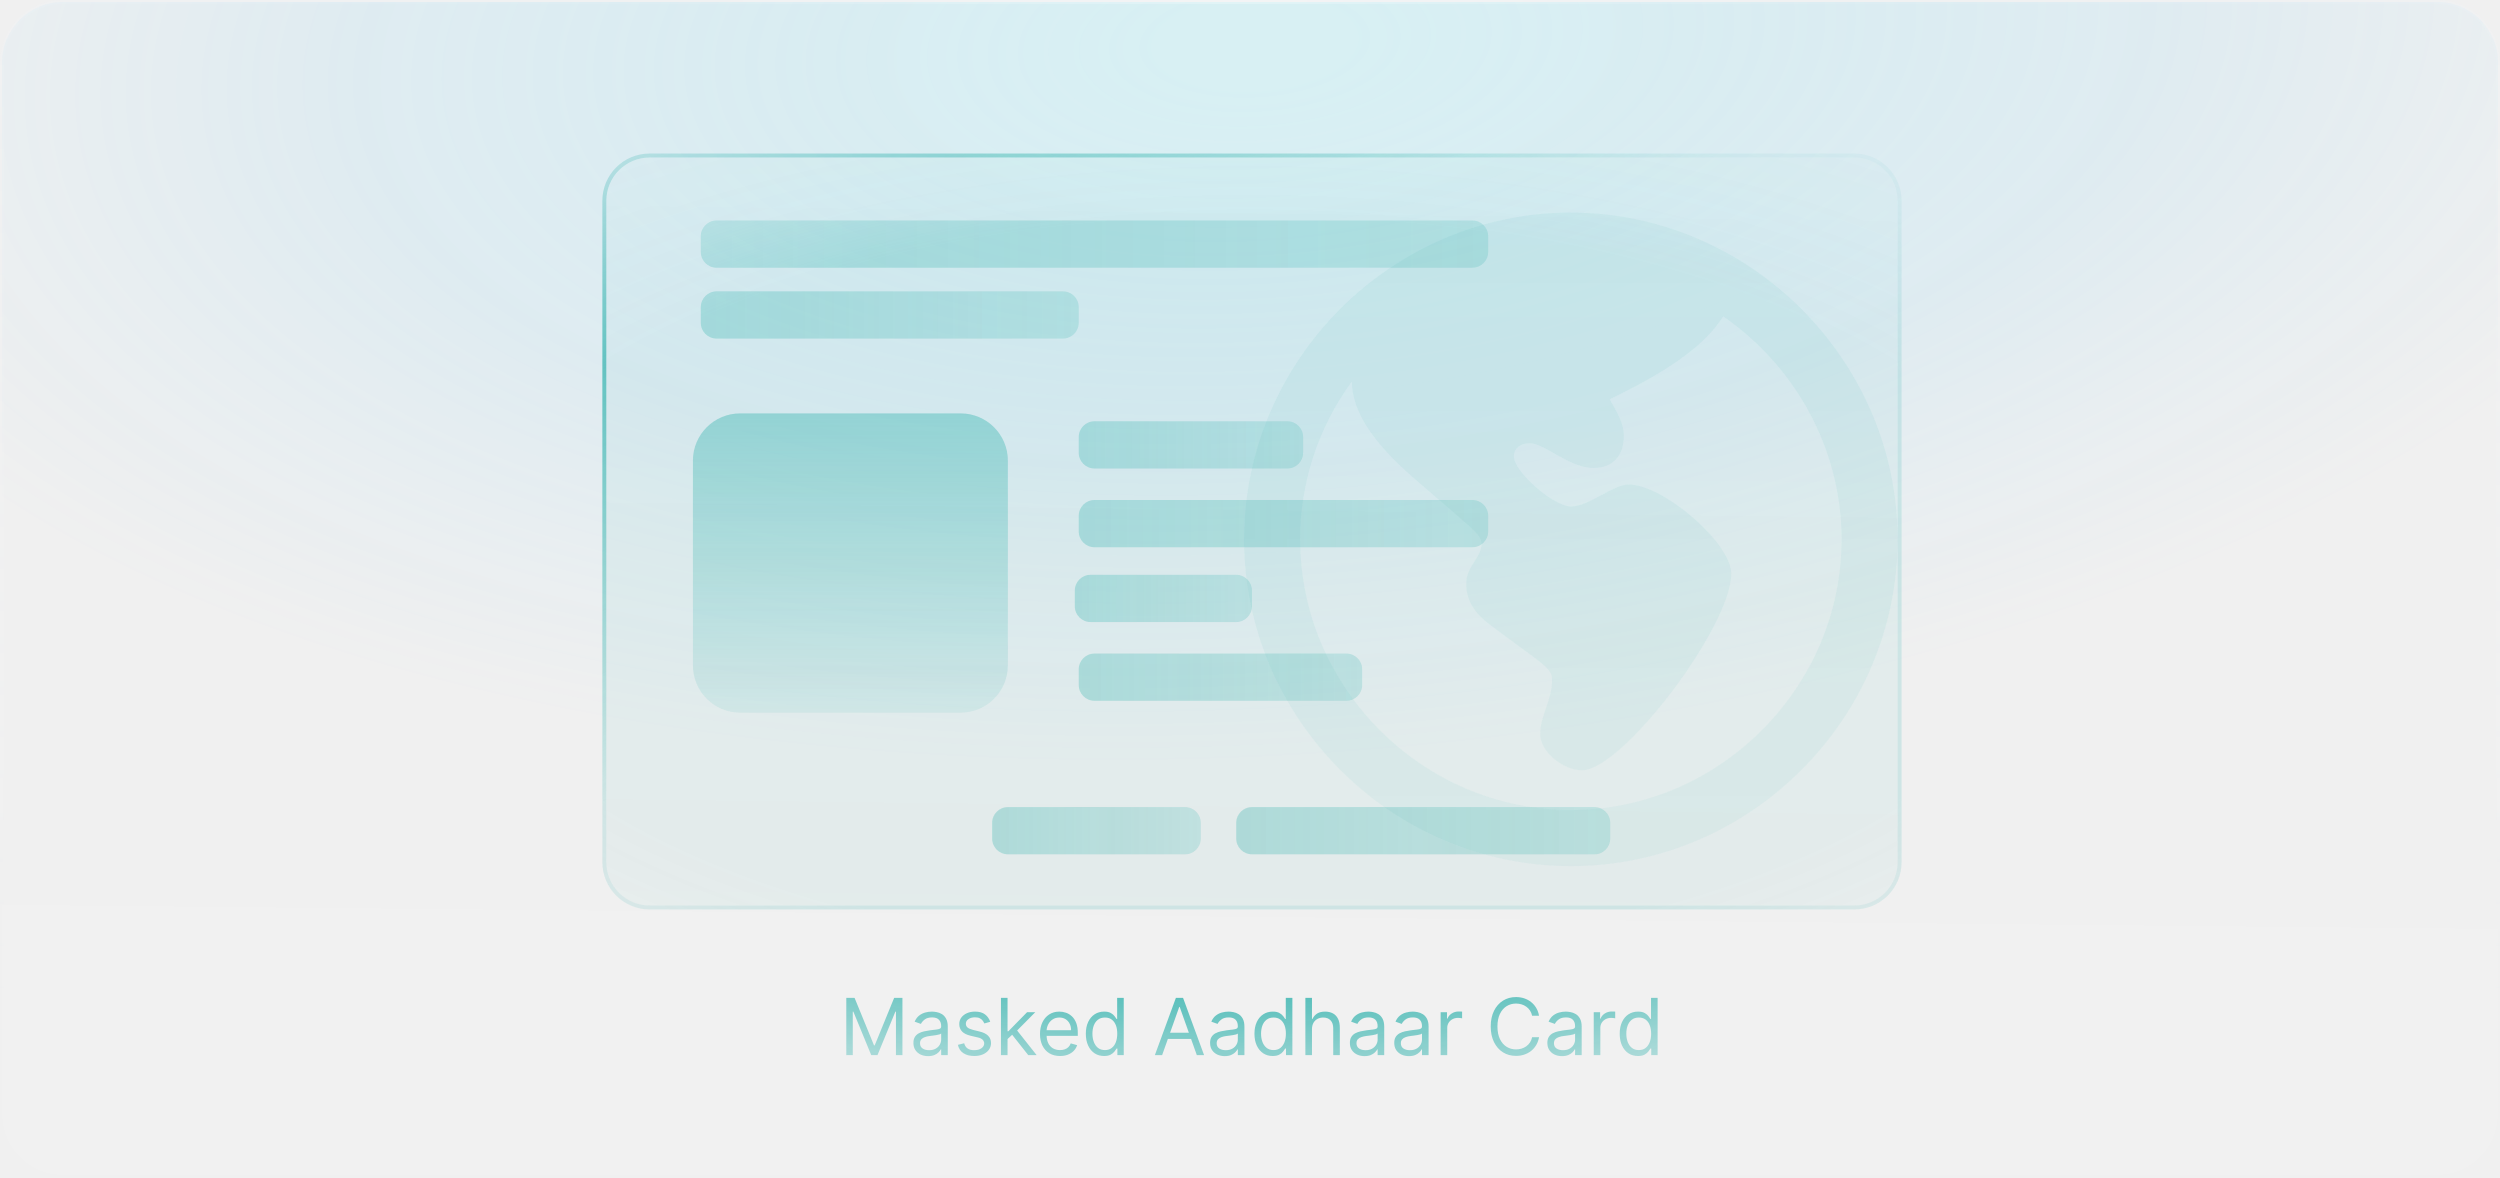
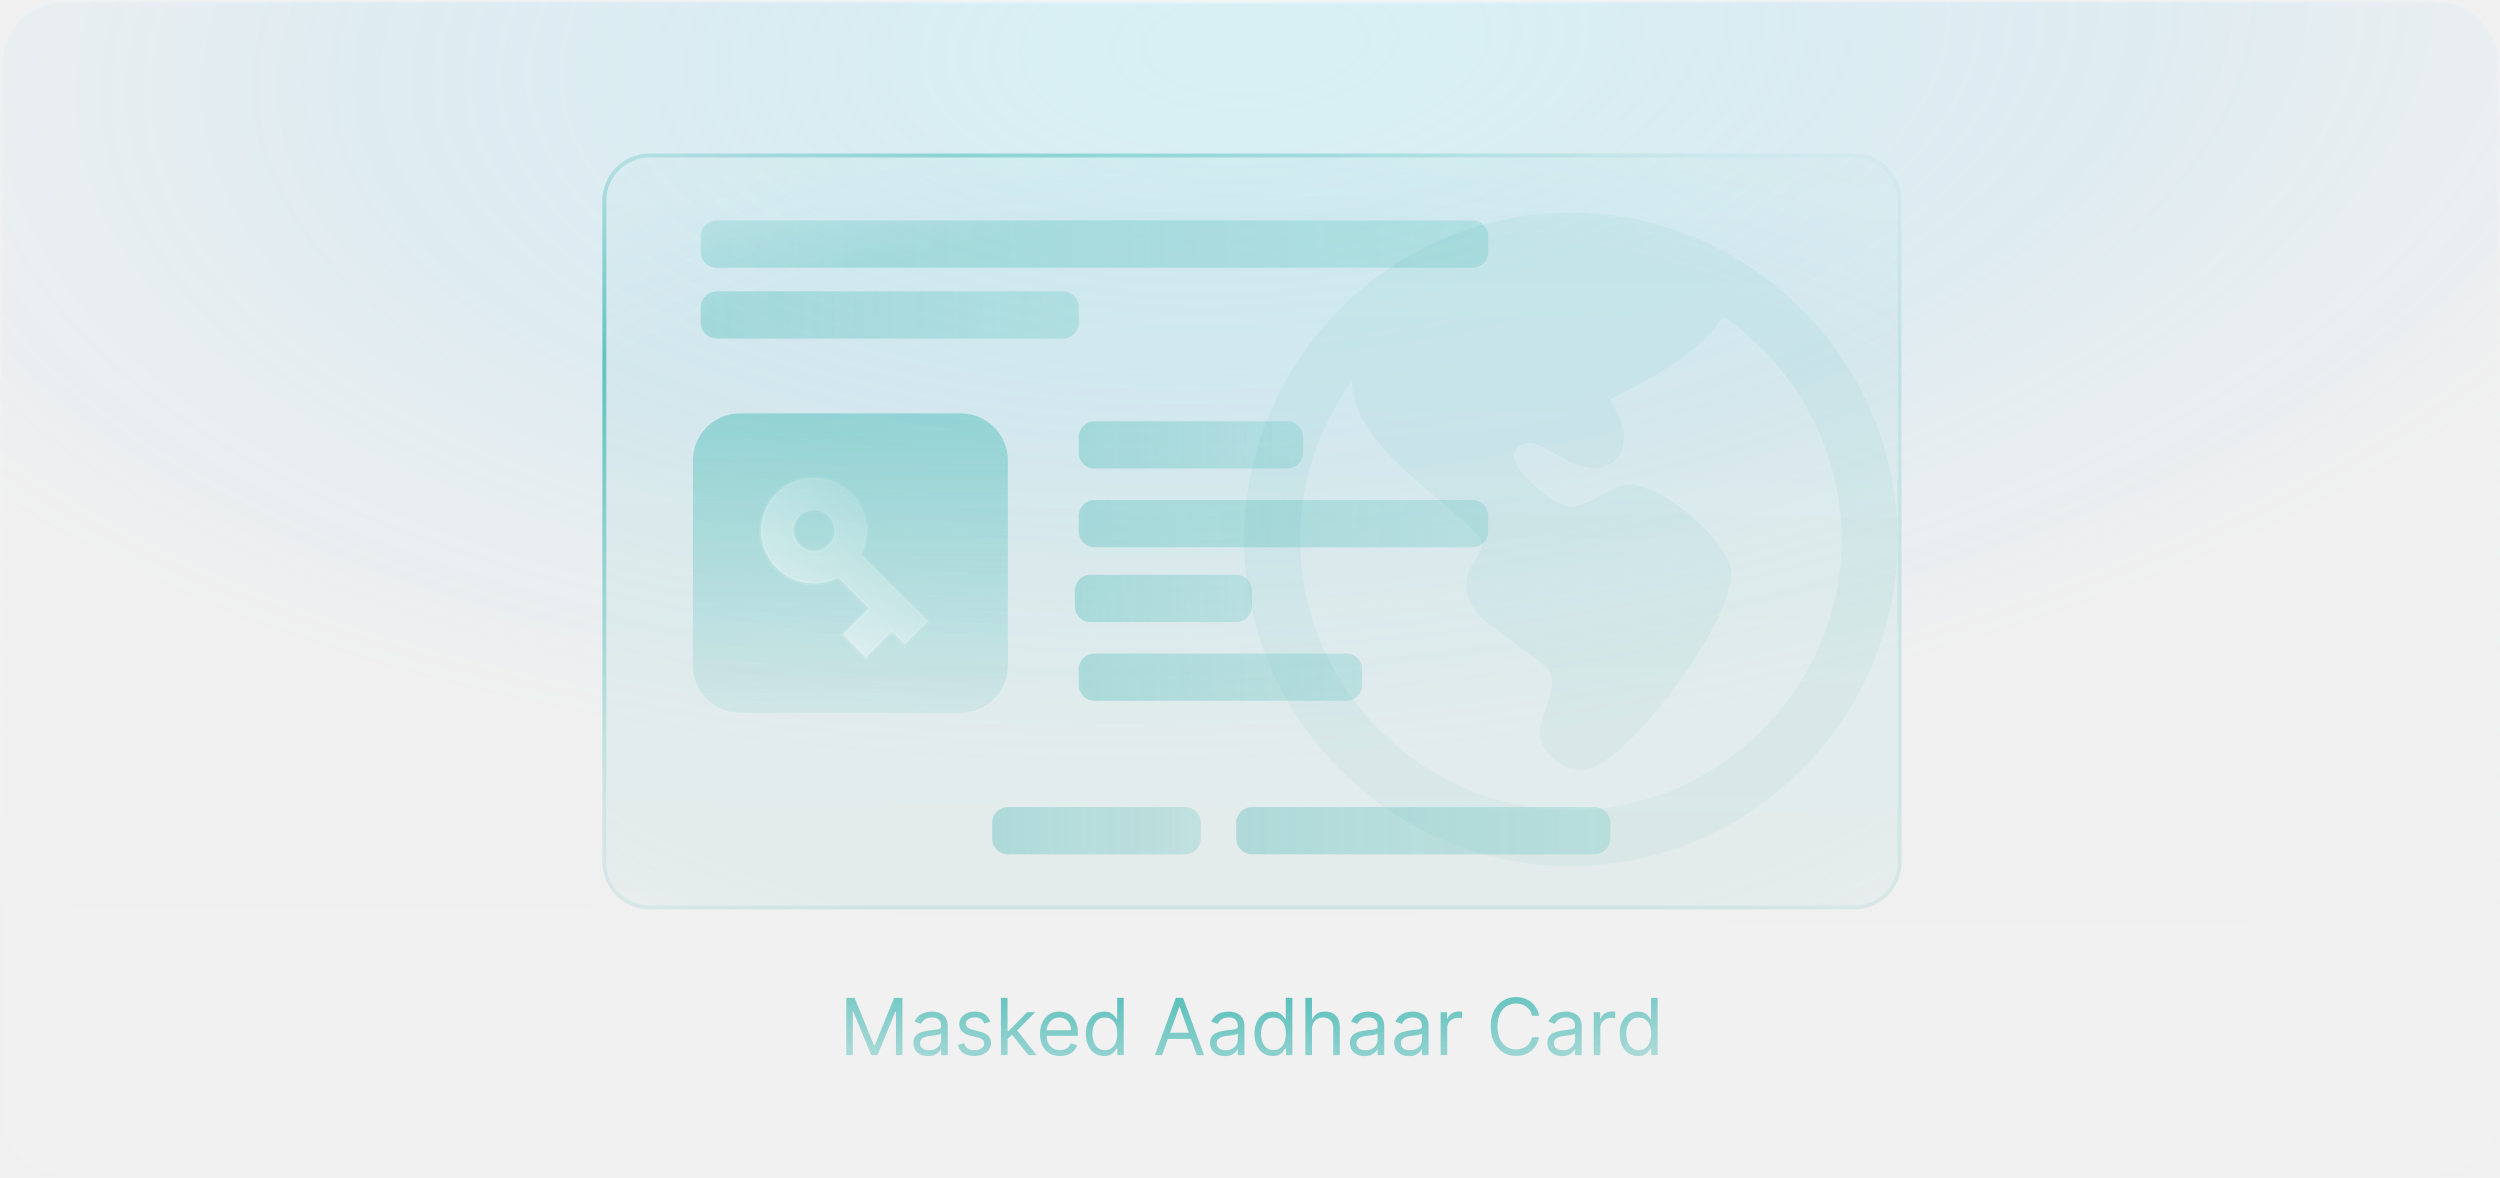
<svg xmlns="http://www.w3.org/2000/svg" width="635" height="299" viewBox="0 0 635 299" fill="none">
-   <path d="M0.5 16C0.5 7.44 7.44 0.5 16 0.5H619C627.56 0.5 634.5 7.44 634.5 16V283C634.5 291.56 627.56 298.5 619 298.5H16C7.44 298.5 0.5 291.56 0.5 283V16Z" fill="url(#paint0_linear_1384_8888)" />
-   <path d="M0.5 16C0.5 7.44 7.44 0.5 16 0.5H619C627.56 0.5 634.5 7.44 634.5 16V283C634.5 291.56 627.56 298.5 619 298.5H16C7.44 298.5 0.5 291.56 0.5 283V16Z" fill="url(#paint1_radial_1384_8888)" fill-opacity="0.2" />
-   <path d="M0.5 16C0.5 7.44 7.44 0.5 16 0.5H619C627.56 0.5 634.5 7.44 634.5 16V283C634.5 291.56 627.56 298.5 619 298.5H16C7.44 298.5 0.5 291.56 0.5 283V16Z" stroke="url(#paint2_linear_1384_8888)" />
-   <path d="M0.5 16C0.5 7.44 7.44 0.5 16 0.5H619C627.56 0.5 634.5 7.44 634.5 16V283C634.5 291.56 627.56 298.5 619 298.5H16C7.44 298.5 0.5 291.56 0.5 283V16Z" stroke="url(#paint3_radial_1384_8888)" stroke-opacity="0.2" />
-   <mask id="mask0_1384_8888" style="mask-type:alpha" maskUnits="userSpaceOnUse" x="0" y="0" width="635" height="297">
-     <path d="M0.5 16C0.5 7.44 7.44 0.5 16 0.5H619C627.56 0.5 634.5 7.44 634.5 16V281C634.5 289.56 627.56 296.5 619 296.5H16C7.44 296.5 0.5 289.56 0.5 281V16Z" fill="url(#paint4_radial_1384_8888)" stroke="url(#paint5_linear_1384_8888)" />
+   <path d="M0.5 16C0.5 7.44 7.44 0.5 16 0.5H619C627.56 0.5 634.5 7.44 634.5 16V283C634.5 291.56 627.56 298.5 619 298.5H16C7.44 298.5 0.5 291.56 0.5 283V16Z" fill="url(#paint0_linear_604_765)" />
+   <path d="M0.5 16C0.5 7.44 7.44 0.5 16 0.5H619C627.56 0.5 634.5 7.44 634.5 16V283C634.5 291.56 627.56 298.5 619 298.5H16C7.44 298.5 0.5 291.56 0.5 283V16Z" fill="url(#paint1_radial_604_765)" fill-opacity="0.2" />
+   <path d="M0.5 16C0.5 7.44 7.44 0.5 16 0.5H619C627.56 0.5 634.5 7.44 634.5 16V283C634.5 291.56 627.56 298.5 619 298.5H16C7.44 298.5 0.5 291.56 0.5 283V16Z" stroke="url(#paint2_linear_604_765)" />
+   <path d="M0.5 16C0.5 7.44 7.44 0.5 16 0.5H619C627.56 0.5 634.5 7.44 634.5 16V283C634.5 291.56 627.56 298.5 619 298.5H16C7.44 298.5 0.5 291.56 0.5 283V16Z" stroke="url(#paint3_radial_604_765)" stroke-opacity="0.2" />
+   <mask id="mask0_604_765" style="mask-type:alpha" maskUnits="userSpaceOnUse" x="0" y="0" width="635" height="297">
+     <path d="M0.5 16C0.5 7.44 7.44 0.5 16 0.5H619C627.56 0.5 634.5 7.44 634.5 16V281C634.5 289.56 627.56 296.5 619 296.5H16C7.44 296.5 0.5 289.56 0.5 281V16Z" fill="url(#paint4_radial_604_765)" stroke="url(#paint5_linear_604_765)" />
  </mask>
-   <g mask="url(#mask0_1384_8888)">
-     <g filter="url(#filter0_b_1384_8888)">
-       <rect x="153" y="39" width="330" height="192" rx="12" fill="url(#paint6_linear_1384_8888)" />
-       <rect x="153.5" y="39.5" width="329" height="191" rx="11.5" stroke="url(#paint7_linear_1384_8888)" />
+   <g mask="url(#mask0_604_765)">
+     <g filter="url(#filter0_b_604_765)">
+       <rect x="153" y="39" width="330" height="192" rx="12" fill="url(#paint6_linear_604_765)" />
+       <rect x="153.5" y="39.5" width="329" height="191" rx="11.5" stroke="url(#paint7_linear_604_765)" />
    </g>
-     <path opacity="0.1" fill-rule="evenodd" clip-rule="evenodd" d="M482 137C482 182.518 444.518 220 399 220C353.48 220 316 182.518 316 137C316 91.561 353.48 54 398.92 54C444.439 54 482 91.561 482 137ZM330.244 137C330.244 174.641 361.359 205.756 399 205.756C436.641 205.756 467.756 174.641 467.756 137C467.756 113.684 455.74 92.834 437.675 80.34C431.726 90.125 417.075 97.369 409.25 101.238C409.121 101.302 408.993 101.365 408.867 101.428C410.857 104.849 412.449 107.714 412.449 110.66C412.449 115.513 409.901 118.856 404.729 118.856C401.267 118.856 397.829 116.9 394.788 115.17C392.379 113.799 390.219 112.569 388.495 112.569C386.346 112.569 384.517 113.762 384.517 115.913C384.517 119.81 394.543 128.643 399.078 128.643C401.382 128.643 404.152 127.156 406.83 125.719C409.334 124.374 411.757 123.073 413.642 123.073C422.635 123.073 439.743 138.034 439.743 145.674C439.743 159.282 411.971 195.65 401.865 195.65C396.852 195.65 391.201 190.795 391.201 186.498C391.201 184.144 391.931 182.015 392.673 179.848C393.462 177.544 394.266 175.198 394.225 172.492C394.225 170.301 392.504 169.041 385.928 164.228C383.905 162.747 381.422 160.93 378.389 158.646C374.25 155.541 372.421 152.278 372.421 148.22C372.421 145.91 373.508 144.198 374.533 142.582C375.451 141.137 376.32 139.768 376.32 138.114C376.32 136.383 374.694 134.953 371.859 132.46C371.436 132.089 370.987 131.693 370.511 131.269L358.972 121.324C348.786 112.409 343.455 104.612 343.374 96.892C334.841 108.523 330.241 122.574 330.244 137Z" fill="url(#paint8_linear_1384_8888)" />
-     <rect x="176" y="105" width="80" height="76.014" rx="12" fill="url(#paint9_linear_1384_8888)" />
-     <g filter="url(#filter1_b_1384_8888)">
-       <rect x="178" y="56" width="200" height="12" rx="4" fill="url(#paint10_linear_1384_8888)" />
+     <path opacity="0.1" fill-rule="evenodd" clip-rule="evenodd" d="M482 137C482 182.518 444.518 220 399 220C353.48 220 316 182.518 316 137C316 91.561 353.48 54 398.92 54C444.439 54 482 91.561 482 137ZM330.244 137C330.244 174.641 361.359 205.756 399 205.756C436.641 205.756 467.756 174.641 467.756 137C467.756 113.684 455.74 92.834 437.675 80.34C431.726 90.125 417.075 97.369 409.25 101.238C409.121 101.302 408.993 101.365 408.867 101.428C410.857 104.849 412.449 107.714 412.449 110.66C412.449 115.513 409.901 118.856 404.729 118.856C401.267 118.856 397.829 116.9 394.788 115.17C392.379 113.799 390.219 112.569 388.495 112.569C386.346 112.569 384.517 113.762 384.517 115.913C384.517 119.81 394.543 128.643 399.078 128.643C401.382 128.643 404.152 127.156 406.83 125.719C409.334 124.374 411.757 123.073 413.642 123.073C422.635 123.073 439.743 138.034 439.743 145.674C439.743 159.282 411.971 195.65 401.865 195.65C396.852 195.65 391.201 190.795 391.201 186.498C391.201 184.144 391.931 182.015 392.673 179.848C393.462 177.544 394.266 175.198 394.225 172.492C394.225 170.301 392.504 169.041 385.928 164.228C383.905 162.747 381.422 160.93 378.389 158.646C374.25 155.541 372.421 152.278 372.421 148.22C372.421 145.91 373.508 144.198 374.533 142.582C375.451 141.137 376.32 139.768 376.32 138.114C376.32 136.383 374.694 134.953 371.859 132.46C371.436 132.089 370.987 131.693 370.511 131.269L358.972 121.324C348.786 112.409 343.455 104.612 343.374 96.892C334.841 108.523 330.241 122.574 330.244 137Z" fill="url(#paint8_linear_604_765)" />
+     <rect x="176" y="105" width="80" height="76.014" rx="12" fill="url(#paint9_linear_604_765)" />
+     <g filter="url(#filter1_b_604_765)">
+       <rect x="178" y="56" width="200" height="12" rx="4" fill="url(#paint10_linear_604_765)" />
    </g>
-     <g filter="url(#filter2_b_1384_8888)">
-       <rect x="252" y="205" width="53" height="12" rx="4" fill="url(#paint11_linear_1384_8888)" />
+     <g filter="url(#filter2_b_604_765)">
+       <rect x="252" y="205" width="53" height="12" rx="4" fill="url(#paint11_linear_604_765)" />
    </g>
-     <g filter="url(#filter3_b_1384_8888)">
-       <rect x="314" y="205" width="95" height="12" rx="4" fill="url(#paint12_linear_1384_8888)" />
+     <g filter="url(#filter3_b_604_765)">
+       <rect x="314" y="205" width="95" height="12" rx="4" fill="url(#paint12_linear_604_765)" />
    </g>
-     <g filter="url(#filter4_b_1384_8888)">
-       <rect x="178" y="74" width="96" height="12" rx="4" fill="url(#paint13_linear_1384_8888)" />
+     <g filter="url(#filter4_b_604_765)">
+       <rect x="178" y="74" width="96" height="12" rx="4" fill="url(#paint13_linear_604_765)" />
    </g>
-     <g filter="url(#filter5_b_1384_8888)">
-       <rect x="274" y="107" width="57" height="12" rx="4" fill="url(#paint14_linear_1384_8888)" />
+     <g filter="url(#filter5_b_604_765)">
+       <rect x="274" y="107" width="57" height="12" rx="4" fill="url(#paint14_linear_604_765)" />
    </g>
-     <g filter="url(#filter6_b_1384_8888)">
-       <rect x="274" y="127" width="104" height="12" rx="4" fill="url(#paint15_linear_1384_8888)" />
+     <g filter="url(#filter6_b_604_765)">
+       <rect x="274" y="127" width="104" height="12" rx="4" fill="url(#paint15_linear_604_765)" />
    </g>
-     <g filter="url(#filter7_b_1384_8888)">
-       <rect x="274" y="166" width="72" height="12" rx="4" fill="url(#paint16_linear_1384_8888)" />
+     <g filter="url(#filter7_b_604_765)">
+       <rect x="274" y="166" width="72" height="12" rx="4" fill="url(#paint16_linear_604_765)" />
    </g>
-     <g filter="url(#filter8_b_1384_8888)">
-       <rect x="273" y="146" width="45" height="12" rx="4" fill="url(#paint17_linear_1384_8888)" />
+     <g filter="url(#filter8_b_604_765)">
+       <rect x="273" y="146" width="45" height="12" rx="4" fill="url(#paint17_linear_604_765)" />
    </g>
    <path d="M214.957 253.455H217.059L222.002 265.528H222.173L227.116 253.455H229.218V268H227.57V256.949H227.428L222.883 268H221.292L216.746 256.949H216.604V268H214.957V253.455ZM235.733 268.256C235.041 268.256 234.414 268.125 233.85 267.865C233.287 267.6 232.84 267.219 232.508 266.722C232.177 266.22 232.011 265.614 232.011 264.903C232.011 264.278 232.134 263.772 232.38 263.384C232.627 262.991 232.956 262.683 233.368 262.46C233.779 262.238 234.234 262.072 234.731 261.963C235.233 261.849 235.737 261.759 236.244 261.693C236.907 261.608 237.444 261.544 237.856 261.501C238.273 261.454 238.576 261.376 238.765 261.267C238.959 261.158 239.056 260.969 239.056 260.699V260.642C239.056 259.941 238.865 259.397 238.481 259.009C238.102 258.62 237.527 258.426 236.755 258.426C235.955 258.426 235.328 258.601 234.873 258.952C234.419 259.302 234.099 259.676 233.914 260.074L232.324 259.506C232.608 258.843 232.986 258.327 233.46 257.957C233.938 257.583 234.459 257.323 235.022 257.176C235.591 257.025 236.149 256.949 236.699 256.949C237.049 256.949 237.451 256.991 237.906 257.077C238.365 257.157 238.808 257.325 239.234 257.581C239.665 257.837 240.022 258.223 240.306 258.739C240.591 259.255 240.733 259.946 240.733 260.812V268H239.056V266.523H238.971C238.858 266.759 238.668 267.013 238.403 267.283C238.138 267.553 237.785 267.782 237.345 267.972C236.904 268.161 236.367 268.256 235.733 268.256ZM235.988 266.75C236.651 266.75 237.21 266.62 237.664 266.359C238.124 266.099 238.469 265.763 238.701 265.351C238.938 264.939 239.056 264.506 239.056 264.051V262.517C238.985 262.602 238.829 262.68 238.588 262.751C238.351 262.818 238.076 262.877 237.764 262.929C237.456 262.976 237.155 263.019 236.862 263.057C236.573 263.09 236.339 263.118 236.159 263.142C235.723 263.199 235.316 263.291 234.937 263.419C234.563 263.542 234.26 263.729 234.028 263.98C233.801 264.226 233.687 264.562 233.687 264.989C233.687 265.571 233.903 266.011 234.333 266.31C234.769 266.603 235.321 266.75 235.988 266.75ZM251.519 259.534L250.013 259.96C249.919 259.709 249.779 259.465 249.594 259.229C249.415 258.987 249.168 258.788 248.856 258.632C248.543 258.476 248.143 258.398 247.656 258.398C246.988 258.398 246.432 258.552 245.987 258.859C245.546 259.162 245.326 259.548 245.326 260.017C245.326 260.434 245.478 260.763 245.781 261.004C246.084 261.246 246.557 261.447 247.201 261.608L248.82 262.006C249.796 262.242 250.522 262.605 251.001 263.092C251.479 263.575 251.718 264.198 251.718 264.96C251.718 265.585 251.538 266.144 251.178 266.636C250.823 267.129 250.326 267.517 249.687 267.801C249.048 268.085 248.304 268.227 247.457 268.227C246.344 268.227 245.423 267.986 244.694 267.503C243.965 267.02 243.503 266.314 243.309 265.386L244.9 264.989C245.051 265.576 245.338 266.016 245.759 266.31C246.185 266.603 246.742 266.75 247.428 266.75C248.21 266.75 248.83 266.584 249.289 266.253C249.753 265.917 249.985 265.514 249.985 265.045C249.985 264.667 249.853 264.349 249.587 264.094C249.322 263.833 248.915 263.639 248.366 263.511L246.548 263.085C245.549 262.848 244.815 262.482 244.346 261.984C243.882 261.482 243.65 260.855 243.65 260.102C243.65 259.487 243.823 258.942 244.168 258.469C244.519 257.995 244.995 257.624 245.596 257.354C246.202 257.084 246.888 256.949 247.656 256.949C248.735 256.949 249.583 257.186 250.198 257.659C250.818 258.133 251.259 258.758 251.519 259.534ZM255.804 264.023L255.775 261.949H256.116L260.889 257.091H262.963L257.877 262.233H257.735L255.804 264.023ZM254.241 268V253.455H255.917V268H254.241ZM261.173 268L256.912 262.602L258.105 261.438L263.304 268H261.173ZM269.245 268.227C268.194 268.227 267.287 267.995 266.525 267.531C265.767 267.062 265.182 266.409 264.77 265.571C264.363 264.728 264.159 263.748 264.159 262.631C264.159 261.513 264.363 260.528 264.77 259.676C265.182 258.819 265.755 258.152 266.489 257.673C267.228 257.19 268.089 256.949 269.074 256.949C269.642 256.949 270.203 257.044 270.757 257.233C271.311 257.422 271.816 257.73 272.27 258.156C272.725 258.578 273.087 259.136 273.357 259.832C273.627 260.528 273.762 261.385 273.762 262.403V263.114H265.353V261.665H272.057C272.057 261.049 271.934 260.5 271.688 260.017C271.446 259.534 271.101 259.153 270.651 258.874C270.206 258.594 269.68 258.455 269.074 258.455C268.407 258.455 267.829 258.62 267.341 258.952C266.858 259.278 266.487 259.705 266.226 260.23C265.966 260.756 265.836 261.319 265.836 261.92V262.886C265.836 263.71 265.978 264.409 266.262 264.982C266.551 265.55 266.951 265.983 267.462 266.281C267.973 266.575 268.568 266.722 269.245 266.722C269.685 266.722 270.083 266.66 270.438 266.537C270.798 266.409 271.108 266.22 271.368 265.969C271.629 265.713 271.83 265.396 271.972 265.017L273.591 265.472C273.421 266.021 273.134 266.504 272.732 266.92C272.329 267.332 271.832 267.654 271.24 267.886C270.649 268.114 269.983 268.227 269.245 268.227ZM280.431 268.227C279.522 268.227 278.719 267.998 278.023 267.538C277.327 267.074 276.783 266.421 276.39 265.578C275.997 264.731 275.8 263.729 275.8 262.574C275.8 261.428 275.997 260.434 276.39 259.591C276.783 258.748 277.329 258.097 278.03 257.638C278.731 257.179 279.541 256.949 280.459 256.949C281.169 256.949 281.73 257.067 282.142 257.304C282.559 257.536 282.876 257.801 283.094 258.099C283.317 258.393 283.489 258.634 283.613 258.824H283.755V253.455H285.431V268H283.811V266.324H283.613C283.489 266.523 283.314 266.774 283.087 267.077C282.86 267.375 282.535 267.643 282.114 267.879C281.693 268.111 281.132 268.227 280.431 268.227ZM280.658 266.722C281.33 266.722 281.899 266.546 282.363 266.196C282.827 265.841 283.179 265.351 283.421 264.726C283.662 264.096 283.783 263.369 283.783 262.545C283.783 261.731 283.665 261.018 283.428 260.408C283.191 259.792 282.841 259.314 282.377 258.973C281.913 258.627 281.34 258.455 280.658 258.455C279.948 258.455 279.356 258.637 278.882 259.001C278.414 259.361 278.061 259.851 277.824 260.472C277.592 261.087 277.476 261.778 277.476 262.545C277.476 263.322 277.595 264.027 277.831 264.662C278.073 265.292 278.428 265.794 278.897 266.168C279.37 266.537 279.957 266.722 280.658 266.722ZM295.182 268H293.336L298.676 253.455H300.495L305.836 268H303.989L299.642 255.756H299.529L295.182 268ZM295.864 262.318H303.307V263.881H295.864V262.318ZM311.084 268.256C310.393 268.256 309.766 268.125 309.202 267.865C308.639 267.6 308.191 267.219 307.86 266.722C307.528 266.22 307.363 265.614 307.363 264.903C307.363 264.278 307.486 263.772 307.732 263.384C307.978 262.991 308.307 262.683 308.719 262.46C309.131 262.238 309.586 262.072 310.083 261.963C310.585 261.849 311.089 261.759 311.596 261.693C312.258 261.608 312.796 261.544 313.208 261.501C313.624 261.454 313.927 261.376 314.117 261.267C314.311 261.158 314.408 260.969 314.408 260.699V260.642C314.408 259.941 314.216 259.397 313.833 259.009C313.454 258.62 312.879 258.426 312.107 258.426C311.307 258.426 310.679 258.601 310.225 258.952C309.77 259.302 309.451 259.676 309.266 260.074L307.675 259.506C307.959 258.843 308.338 258.327 308.811 257.957C309.29 257.583 309.81 257.323 310.374 257.176C310.942 257.025 311.501 256.949 312.05 256.949C312.4 256.949 312.803 256.991 313.257 257.077C313.717 257.157 314.159 257.325 314.586 257.581C315.016 257.837 315.374 258.223 315.658 258.739C315.942 259.255 316.084 259.946 316.084 260.812V268H314.408V266.523H314.323C314.209 266.759 314.02 267.013 313.755 267.283C313.489 267.553 313.137 267.782 312.696 267.972C312.256 268.161 311.719 268.256 311.084 268.256ZM311.34 266.75C312.003 266.75 312.561 266.62 313.016 266.359C313.475 266.099 313.821 265.763 314.053 265.351C314.29 264.939 314.408 264.506 314.408 264.051V262.517C314.337 262.602 314.181 262.68 313.939 262.751C313.703 262.818 313.428 262.877 313.115 262.929C312.808 262.976 312.507 263.019 312.213 263.057C311.925 263.09 311.69 263.118 311.51 263.142C311.075 263.199 310.667 263.291 310.289 263.419C309.915 263.542 309.612 263.729 309.38 263.98C309.152 264.226 309.039 264.562 309.039 264.989C309.039 265.571 309.254 266.011 309.685 266.31C310.121 266.603 310.672 266.75 311.34 266.75ZM323.263 268.227C322.354 268.227 321.551 267.998 320.855 267.538C320.159 267.074 319.615 266.421 319.222 265.578C318.829 264.731 318.632 263.729 318.632 262.574C318.632 261.428 318.829 260.434 319.222 259.591C319.615 258.748 320.161 258.097 320.862 257.638C321.563 257.179 322.373 256.949 323.291 256.949C324.001 256.949 324.563 257.067 324.974 257.304C325.391 257.536 325.708 257.801 325.926 258.099C326.149 258.393 326.321 258.634 326.445 258.824H326.587V253.455H328.263V268H326.643V266.324H326.445C326.321 266.523 326.146 266.774 325.919 267.077C325.692 267.375 325.367 267.643 324.946 267.879C324.525 268.111 323.964 268.227 323.263 268.227ZM323.49 266.722C324.162 266.722 324.731 266.546 325.195 266.196C325.659 265.841 326.011 265.351 326.253 264.726C326.494 264.096 326.615 263.369 326.615 262.545C326.615 261.731 326.497 261.018 326.26 260.408C326.023 259.792 325.673 259.314 325.209 258.973C324.745 258.627 324.172 258.455 323.49 258.455C322.78 258.455 322.188 258.637 321.714 259.001C321.246 259.361 320.893 259.851 320.656 260.472C320.424 261.087 320.308 261.778 320.308 262.545C320.308 263.322 320.427 264.027 320.663 264.662C320.905 265.292 321.26 265.794 321.729 266.168C322.202 266.537 322.789 266.722 323.49 266.722ZM333.241 261.438V268H331.565V253.455H333.241V258.795H333.384C333.639 258.232 334.023 257.785 334.534 257.453C335.05 257.117 335.737 256.949 336.594 256.949C337.337 256.949 337.988 257.098 338.547 257.396C339.106 257.69 339.539 258.142 339.847 258.753C340.159 259.359 340.315 260.131 340.315 261.068V268H338.639V261.182C338.639 260.315 338.414 259.645 337.964 259.172C337.519 258.694 336.902 258.455 336.111 258.455C335.562 258.455 335.069 258.571 334.634 258.803C334.203 259.035 333.862 259.373 333.611 259.818C333.365 260.263 333.241 260.803 333.241 261.438ZM346.592 268.256C345.901 268.256 345.273 268.125 344.71 267.865C344.146 267.6 343.699 267.219 343.368 266.722C343.036 266.22 342.87 265.614 342.87 264.903C342.87 264.278 342.993 263.772 343.24 263.384C343.486 262.991 343.815 262.683 344.227 262.46C344.639 262.238 345.093 262.072 345.591 261.963C346.092 261.849 346.597 261.759 347.103 261.693C347.766 261.608 348.304 261.544 348.716 261.501C349.132 261.454 349.435 261.376 349.625 261.267C349.819 261.158 349.916 260.969 349.916 260.699V260.642C349.916 259.941 349.724 259.397 349.341 259.009C348.962 258.62 348.386 258.426 347.615 258.426C346.815 258.426 346.187 258.601 345.733 258.952C345.278 259.302 344.958 259.676 344.774 260.074L343.183 259.506C343.467 258.843 343.846 258.327 344.319 257.957C344.797 257.583 345.318 257.323 345.882 257.176C346.45 257.025 347.009 256.949 347.558 256.949C347.908 256.949 348.311 256.991 348.765 257.077C349.225 257.157 349.667 257.325 350.093 257.581C350.524 257.837 350.882 258.223 351.166 258.739C351.45 259.255 351.592 259.946 351.592 260.812V268H349.916V266.523H349.831C349.717 266.759 349.528 267.013 349.262 267.283C348.997 267.553 348.645 267.782 348.204 267.972C347.764 268.161 347.226 268.256 346.592 268.256ZM346.848 266.75C347.511 266.75 348.069 266.62 348.524 266.359C348.983 266.099 349.329 265.763 349.561 265.351C349.797 264.939 349.916 264.506 349.916 264.051V262.517C349.845 262.602 349.689 262.68 349.447 262.751C349.21 262.818 348.936 262.877 348.623 262.929C348.315 262.976 348.015 263.019 347.721 263.057C347.432 263.09 347.198 263.118 347.018 263.142C346.583 263.199 346.175 263.291 345.797 263.419C345.422 263.542 345.119 263.729 344.887 263.98C344.66 264.226 344.547 264.562 344.547 264.989C344.547 265.571 344.762 266.011 345.193 266.31C345.628 266.603 346.18 266.75 346.848 266.75ZM357.862 268.256C357.17 268.256 356.543 268.125 355.979 267.865C355.416 267.6 354.969 267.219 354.637 266.722C354.306 266.22 354.14 265.614 354.14 264.903C354.14 264.278 354.263 263.772 354.509 263.384C354.755 262.991 355.085 262.683 355.496 262.46C355.908 262.238 356.363 262.072 356.86 261.963C357.362 261.849 357.866 261.759 358.373 261.693C359.036 261.608 359.573 261.544 359.985 261.501C360.402 261.454 360.705 261.376 360.894 261.267C361.088 261.158 361.185 260.969 361.185 260.699V260.642C361.185 259.941 360.994 259.397 360.61 259.009C360.231 258.62 359.656 258.426 358.884 258.426C358.084 258.426 357.457 258.601 357.002 258.952C356.548 259.302 356.228 259.676 356.043 260.074L354.452 259.506C354.737 258.843 355.115 258.327 355.589 257.957C356.067 257.583 356.588 257.323 357.151 257.176C357.719 257.025 358.278 256.949 358.827 256.949C359.178 256.949 359.58 256.991 360.035 257.077C360.494 257.157 360.937 257.325 361.363 257.581C361.794 257.837 362.151 258.223 362.435 258.739C362.719 259.255 362.862 259.946 362.862 260.812V268H361.185V266.523H361.1C360.987 266.759 360.797 267.013 360.532 267.283C360.267 267.553 359.914 267.782 359.474 267.972C359.033 268.161 358.496 268.256 357.862 268.256ZM358.117 266.75C358.78 266.75 359.339 266.62 359.793 266.359C360.253 266.099 360.598 265.763 360.83 265.351C361.067 264.939 361.185 264.506 361.185 264.051V262.517C361.114 262.602 360.958 262.68 360.717 262.751C360.48 262.818 360.205 262.877 359.893 262.929C359.585 262.976 359.284 263.019 358.991 263.057C358.702 263.09 358.468 263.118 358.288 263.142C357.852 263.199 357.445 263.291 357.066 263.419C356.692 263.542 356.389 263.729 356.157 263.98C355.93 264.226 355.816 264.562 355.816 264.989C355.816 265.571 356.031 266.011 356.462 266.31C356.898 266.603 357.45 266.75 358.117 266.75ZM365.921 268V257.091H367.54V258.739H367.654C367.853 258.199 368.212 257.761 368.733 257.425C369.254 257.089 369.841 256.92 370.495 256.92C370.618 256.92 370.772 256.923 370.956 256.928C371.141 256.932 371.281 256.939 371.375 256.949V258.653C371.319 258.639 371.188 258.618 370.985 258.589C370.786 258.556 370.575 258.54 370.353 258.54C369.822 258.54 369.349 258.651 368.932 258.874C368.52 259.091 368.194 259.394 367.952 259.783C367.715 260.166 367.597 260.604 367.597 261.097V268H365.921ZM390.919 258H389.158C389.054 257.493 388.871 257.048 388.611 256.665C388.355 256.281 388.043 255.959 387.673 255.699C387.309 255.434 386.904 255.235 386.459 255.102C386.014 254.97 385.55 254.903 385.067 254.903C384.186 254.903 383.388 255.126 382.673 255.571C381.963 256.016 381.397 256.672 380.976 257.538C380.559 258.405 380.351 259.468 380.351 260.727C380.351 261.987 380.559 263.05 380.976 263.916C381.397 264.783 381.963 265.438 382.673 265.884C383.388 266.329 384.186 266.551 385.067 266.551C385.55 266.551 386.014 266.485 386.459 266.352C386.904 266.22 387.309 266.023 387.673 265.763C388.043 265.498 388.355 265.173 388.611 264.79C388.871 264.402 389.054 263.956 389.158 263.455H390.919C390.786 264.198 390.545 264.863 390.195 265.45C389.844 266.037 389.409 266.537 388.888 266.949C388.367 267.356 387.782 267.666 387.134 267.879C386.49 268.092 385.801 268.199 385.067 268.199C383.826 268.199 382.723 267.896 381.757 267.29C380.791 266.684 380.031 265.822 379.477 264.705C378.923 263.587 378.646 262.261 378.646 260.727C378.646 259.193 378.923 257.867 379.477 256.75C380.031 255.633 380.791 254.771 381.757 254.165C382.723 253.559 383.826 253.256 385.067 253.256C385.801 253.256 386.49 253.362 387.134 253.575C387.782 253.788 388.367 254.101 388.888 254.513C389.409 254.92 389.844 255.417 390.195 256.004C390.545 256.587 390.786 257.252 390.919 258ZM396.748 268.256C396.057 268.256 395.43 268.125 394.866 267.865C394.303 267.6 393.855 267.219 393.524 266.722C393.192 266.22 393.027 265.614 393.027 264.903C393.027 264.278 393.15 263.772 393.396 263.384C393.642 262.991 393.971 262.683 394.383 262.46C394.795 262.238 395.25 262.072 395.747 261.963C396.249 261.849 396.753 261.759 397.26 261.693C397.922 261.608 398.46 261.544 398.872 261.501C399.288 261.454 399.592 261.376 399.781 261.267C399.975 261.158 400.072 260.969 400.072 260.699V260.642C400.072 259.941 399.88 259.397 399.497 259.009C399.118 258.62 398.543 258.426 397.771 258.426C396.971 258.426 396.343 258.601 395.889 258.952C395.434 259.302 395.115 259.676 394.93 260.074L393.339 259.506C393.623 258.843 394.002 258.327 394.475 257.957C394.954 257.583 395.475 257.323 396.038 257.176C396.606 257.025 397.165 256.949 397.714 256.949C398.065 256.949 398.467 256.991 398.922 257.077C399.381 257.157 399.824 257.325 400.25 257.581C400.681 257.837 401.038 258.223 401.322 258.739C401.606 259.255 401.748 259.946 401.748 260.812V268H400.072V266.523H399.987C399.873 266.759 399.684 267.013 399.419 267.283C399.154 267.553 398.801 267.782 398.36 267.972C397.92 268.161 397.383 268.256 396.748 268.256ZM397.004 266.75C397.667 266.75 398.225 266.62 398.68 266.359C399.139 266.099 399.485 265.763 399.717 265.351C399.954 264.939 400.072 264.506 400.072 264.051V262.517C400.001 262.602 399.845 262.68 399.603 262.751C399.367 262.818 399.092 262.877 398.779 262.929C398.472 262.976 398.171 263.019 397.877 263.057C397.589 263.09 397.354 263.118 397.174 263.142C396.739 263.199 396.332 263.291 395.953 263.419C395.579 263.542 395.276 263.729 395.044 263.98C394.816 264.226 394.703 264.562 394.703 264.989C394.703 265.571 394.918 266.011 395.349 266.31C395.785 266.603 396.336 266.75 397.004 266.75ZM404.808 268V257.091H406.427V258.739H406.54C406.739 258.199 407.099 257.761 407.62 257.425C408.141 257.089 408.728 256.92 409.381 256.92C409.504 256.92 409.658 256.923 409.843 256.928C410.028 256.932 410.167 256.939 410.262 256.949V258.653C410.205 258.639 410.075 258.618 409.871 258.589C409.673 258.556 409.462 258.54 409.239 258.54C408.709 258.54 408.236 258.651 407.819 258.874C407.407 259.091 407.08 259.394 406.839 259.783C406.602 260.166 406.484 260.604 406.484 261.097V268H404.808ZM416.036 268.227C415.127 268.227 414.325 267.998 413.629 267.538C412.933 267.074 412.388 266.421 411.995 265.578C411.602 264.731 411.406 263.729 411.406 262.574C411.406 261.428 411.602 260.434 411.995 259.591C412.388 258.748 412.935 258.097 413.636 257.638C414.336 257.179 415.146 256.949 416.065 256.949C416.775 256.949 417.336 257.067 417.748 257.304C418.165 257.536 418.482 257.801 418.7 258.099C418.922 258.393 419.095 258.634 419.218 258.824H419.36V253.455H421.036V268H419.417V266.324H419.218C419.095 266.523 418.92 266.774 418.692 267.077C418.465 267.375 418.141 267.643 417.719 267.879C417.298 268.111 416.737 268.227 416.036 268.227ZM416.263 266.722C416.936 266.722 417.504 266.546 417.968 266.196C418.432 265.841 418.785 265.351 419.026 264.726C419.268 264.096 419.388 263.369 419.388 262.545C419.388 261.731 419.27 261.018 419.033 260.408C418.797 259.792 418.446 259.314 417.982 258.973C417.518 258.627 416.945 258.455 416.263 258.455C415.553 258.455 414.961 258.637 414.488 259.001C414.019 259.361 413.666 259.851 413.43 260.472C413.198 261.087 413.082 261.778 413.082 262.545C413.082 263.322 413.2 264.027 413.437 264.662C413.678 265.292 414.033 265.794 414.502 266.168C414.976 266.537 415.563 266.722 416.263 266.722Z" fill="#33B3AE" />
  </g>
+   <g clip-path="url(#clip0_604_765)">
+     <path d="M218.909 140.555L218.756 140.874L219.006 141.125L235.701 157.819L229.819 163.701L226.878 160.76L226.525 160.406L226.171 160.76L219.936 166.995L214.055 161.114L220.29 154.878L220.643 154.525L220.29 154.171L213.125 147.006L212.874 146.756L212.555 146.909C207.552 149.307 201.374 148.433 197.229 144.288C191.973 139.032 191.973 130.486 197.229 125.23C202.486 119.973 211.031 119.973 216.288 125.23C220.433 129.374 221.307 135.552 218.909 140.555ZM203.111 131.111C201.104 133.118 201.104 136.4 203.111 138.407C205.118 140.414 208.4 140.414 210.407 138.407C212.414 136.4 212.414 133.118 210.407 131.111C208.4 129.104 205.118 129.104 203.111 131.111Z" fill="url(#paint18_linear_604_765)" fill-opacity="0.4" stroke="url(#paint19_linear_604_765)" />
+   </g>
  <defs>
-     <filter id="filter0_b_1384_8888" x="125" y="11" width="386" height="248" filterUnits="userSpaceOnUse" color-interpolation-filters="sRGB">
+     <filter id="filter0_b_604_765" x="125" y="11" width="386" height="248" filterUnits="userSpaceOnUse" color-interpolation-filters="sRGB">
      <feFlood flood-opacity="0" result="BackgroundImageFix" />
      <feGaussianBlur in="BackgroundImageFix" stdDeviation="14" />
-       <feComposite in2="SourceAlpha" operator="in" result="effect1_backgroundBlur_1384_8888" />
-       <feBlend mode="normal" in="SourceGraphic" in2="effect1_backgroundBlur_1384_8888" result="shape" />
+       <feComposite in2="SourceAlpha" operator="in" result="effect1_backgroundBlur_604_765" />
+       <feBlend mode="normal" in="SourceGraphic" in2="effect1_backgroundBlur_604_765" result="shape" />
    </filter>
-     <filter id="filter1_b_1384_8888" x="166" y="44" width="224" height="36" filterUnits="userSpaceOnUse" color-interpolation-filters="sRGB">
+     <filter id="filter1_b_604_765" x="166" y="44" width="224" height="36" filterUnits="userSpaceOnUse" color-interpolation-filters="sRGB">
      <feFlood flood-opacity="0" result="BackgroundImageFix" />
      <feGaussianBlur in="BackgroundImageFix" stdDeviation="6" />
-       <feComposite in2="SourceAlpha" operator="in" result="effect1_backgroundBlur_1384_8888" />
-       <feBlend mode="normal" in="SourceGraphic" in2="effect1_backgroundBlur_1384_8888" result="shape" />
+       <feComposite in2="SourceAlpha" operator="in" result="effect1_backgroundBlur_604_765" />
+       <feBlend mode="normal" in="SourceGraphic" in2="effect1_backgroundBlur_604_765" result="shape" />
    </filter>
-     <filter id="filter2_b_1384_8888" x="240" y="193" width="77" height="36" filterUnits="userSpaceOnUse" color-interpolation-filters="sRGB">
+     <filter id="filter2_b_604_765" x="240" y="193" width="77" height="36" filterUnits="userSpaceOnUse" color-interpolation-filters="sRGB">
      <feFlood flood-opacity="0" result="BackgroundImageFix" />
      <feGaussianBlur in="BackgroundImageFix" stdDeviation="6" />
-       <feComposite in2="SourceAlpha" operator="in" result="effect1_backgroundBlur_1384_8888" />
-       <feBlend mode="normal" in="SourceGraphic" in2="effect1_backgroundBlur_1384_8888" result="shape" />
+       <feComposite in2="SourceAlpha" operator="in" result="effect1_backgroundBlur_604_765" />
+       <feBlend mode="normal" in="SourceGraphic" in2="effect1_backgroundBlur_604_765" result="shape" />
    </filter>
-     <filter id="filter3_b_1384_8888" x="302" y="193" width="119" height="36" filterUnits="userSpaceOnUse" color-interpolation-filters="sRGB">
+     <filter id="filter3_b_604_765" x="302" y="193" width="119" height="36" filterUnits="userSpaceOnUse" color-interpolation-filters="sRGB">
      <feFlood flood-opacity="0" result="BackgroundImageFix" />
      <feGaussianBlur in="BackgroundImageFix" stdDeviation="6" />
-       <feComposite in2="SourceAlpha" operator="in" result="effect1_backgroundBlur_1384_8888" />
-       <feBlend mode="normal" in="SourceGraphic" in2="effect1_backgroundBlur_1384_8888" result="shape" />
+       <feComposite in2="SourceAlpha" operator="in" result="effect1_backgroundBlur_604_765" />
+       <feBlend mode="normal" in="SourceGraphic" in2="effect1_backgroundBlur_604_765" result="shape" />
    </filter>
-     <filter id="filter4_b_1384_8888" x="166" y="62" width="120" height="36" filterUnits="userSpaceOnUse" color-interpolation-filters="sRGB">
+     <filter id="filter4_b_604_765" x="166" y="62" width="120" height="36" filterUnits="userSpaceOnUse" color-interpolation-filters="sRGB">
      <feFlood flood-opacity="0" result="BackgroundImageFix" />
      <feGaussianBlur in="BackgroundImageFix" stdDeviation="6" />
-       <feComposite in2="SourceAlpha" operator="in" result="effect1_backgroundBlur_1384_8888" />
-       <feBlend mode="normal" in="SourceGraphic" in2="effect1_backgroundBlur_1384_8888" result="shape" />
+       <feComposite in2="SourceAlpha" operator="in" result="effect1_backgroundBlur_604_765" />
+       <feBlend mode="normal" in="SourceGraphic" in2="effect1_backgroundBlur_604_765" result="shape" />
    </filter>
-     <filter id="filter5_b_1384_8888" x="262" y="95" width="81" height="36" filterUnits="userSpaceOnUse" color-interpolation-filters="sRGB">
+     <filter id="filter5_b_604_765" x="262" y="95" width="81" height="36" filterUnits="userSpaceOnUse" color-interpolation-filters="sRGB">
      <feFlood flood-opacity="0" result="BackgroundImageFix" />
      <feGaussianBlur in="BackgroundImageFix" stdDeviation="6" />
-       <feComposite in2="SourceAlpha" operator="in" result="effect1_backgroundBlur_1384_8888" />
-       <feBlend mode="normal" in="SourceGraphic" in2="effect1_backgroundBlur_1384_8888" result="shape" />
+       <feComposite in2="SourceAlpha" operator="in" result="effect1_backgroundBlur_604_765" />
+       <feBlend mode="normal" in="SourceGraphic" in2="effect1_backgroundBlur_604_765" result="shape" />
    </filter>
-     <filter id="filter6_b_1384_8888" x="262" y="115" width="128" height="36" filterUnits="userSpaceOnUse" color-interpolation-filters="sRGB">
+     <filter id="filter6_b_604_765" x="262" y="115" width="128" height="36" filterUnits="userSpaceOnUse" color-interpolation-filters="sRGB">
      <feFlood flood-opacity="0" result="BackgroundImageFix" />
      <feGaussianBlur in="BackgroundImageFix" stdDeviation="6" />
-       <feComposite in2="SourceAlpha" operator="in" result="effect1_backgroundBlur_1384_8888" />
-       <feBlend mode="normal" in="SourceGraphic" in2="effect1_backgroundBlur_1384_8888" result="shape" />
+       <feComposite in2="SourceAlpha" operator="in" result="effect1_backgroundBlur_604_765" />
+       <feBlend mode="normal" in="SourceGraphic" in2="effect1_backgroundBlur_604_765" result="shape" />
    </filter>
-     <filter id="filter7_b_1384_8888" x="262" y="154" width="96" height="36" filterUnits="userSpaceOnUse" color-interpolation-filters="sRGB">
+     <filter id="filter7_b_604_765" x="262" y="154" width="96" height="36" filterUnits="userSpaceOnUse" color-interpolation-filters="sRGB">
      <feFlood flood-opacity="0" result="BackgroundImageFix" />
      <feGaussianBlur in="BackgroundImageFix" stdDeviation="6" />
-       <feComposite in2="SourceAlpha" operator="in" result="effect1_backgroundBlur_1384_8888" />
-       <feBlend mode="normal" in="SourceGraphic" in2="effect1_backgroundBlur_1384_8888" result="shape" />
+       <feComposite in2="SourceAlpha" operator="in" result="effect1_backgroundBlur_604_765" />
+       <feBlend mode="normal" in="SourceGraphic" in2="effect1_backgroundBlur_604_765" result="shape" />
    </filter>
-     <filter id="filter8_b_1384_8888" x="261" y="134" width="69" height="36" filterUnits="userSpaceOnUse" color-interpolation-filters="sRGB">
+     <filter id="filter8_b_604_765" x="261" y="134" width="69" height="36" filterUnits="userSpaceOnUse" color-interpolation-filters="sRGB">
      <feFlood flood-opacity="0" result="BackgroundImageFix" />
      <feGaussianBlur in="BackgroundImageFix" stdDeviation="6" />
-       <feComposite in2="SourceAlpha" operator="in" result="effect1_backgroundBlur_1384_8888" />
-       <feBlend mode="normal" in="SourceGraphic" in2="effect1_backgroundBlur_1384_8888" result="shape" />
+       <feComposite in2="SourceAlpha" operator="in" result="effect1_backgroundBlur_604_765" />
+       <feBlend mode="normal" in="SourceGraphic" in2="effect1_backgroundBlur_604_765" result="shape" />
    </filter>
-     <linearGradient id="paint0_linear_1384_8888" x1="299.358" y1="-5.55982e-05" x2="296.474" y2="299.098" gradientUnits="userSpaceOnUse">
+     <linearGradient id="paint0_linear_604_765" x1="299.358" y1="-5.55982e-05" x2="296.474" y2="299.098" gradientUnits="userSpaceOnUse">
      <stop stop-color="white" stop-opacity="0.01" />
      <stop offset="1" stop-color="white" stop-opacity="0.04" />
    </linearGradient>
-     <radialGradient id="paint1_radial_1384_8888" cx="0" cy="0" r="1" gradientUnits="userSpaceOnUse" gradientTransform="translate(317.5 10.9696) rotate(86.817) scale(182.601 387.798)">
+     <radialGradient id="paint1_radial_604_765" cx="0" cy="0" r="1" gradientUnits="userSpaceOnUse" gradientTransform="translate(317.5 10.9696) rotate(86.817) scale(182.601 387.798)">
      <stop offset="0.066" stop-color="#76EFFF" />
      <stop offset="0.585" stop-color="#40C6FF" stop-opacity="0.49" />
      <stop offset="1" stop-color="#55C2FF" stop-opacity="0" />
    </radialGradient>
-     <linearGradient id="paint2_linear_1384_8888" x1="317.5" y1="0" x2="317.5" y2="299" gradientUnits="userSpaceOnUse">
+     <linearGradient id="paint2_linear_604_765" x1="317.5" y1="0" x2="317.5" y2="299" gradientUnits="userSpaceOnUse">
      <stop stop-color="#EFF6FF" stop-opacity="0.11" />
      <stop offset="1" stop-color="white" stop-opacity="0" />
    </linearGradient>
-     <radialGradient id="paint3_radial_1384_8888" cx="0" cy="0" r="1" gradientUnits="userSpaceOnUse" gradientTransform="translate(315.67) rotate(88.5669) scale(73.1867 155.43)">
+     <radialGradient id="paint3_radial_604_765" cx="0" cy="0" r="1" gradientUnits="userSpaceOnUse" gradientTransform="translate(315.67) rotate(88.5669) scale(73.1867 155.43)">
      <stop stop-color="white" />
      <stop offset="1" stop-color="white" stop-opacity="0" />
    </radialGradient>
-     <radialGradient id="paint4_radial_1384_8888" cx="0" cy="0" r="1" gradientUnits="userSpaceOnUse" gradientTransform="translate(317.5 148.5) rotate(90) scale(148.5 317.5)">
+     <radialGradient id="paint4_radial_604_765" cx="0" cy="0" r="1" gradientUnits="userSpaceOnUse" gradientTransform="translate(317.5 148.5) rotate(90) scale(148.5 317.5)">
      <stop stop-color="white" />
      <stop offset="0.629" stop-color="white" />
      <stop offset="1" stop-color="white" stop-opacity="0" />
    </radialGradient>
-     <linearGradient id="paint5_linear_1384_8888" x1="317.5" y1="0" x2="317.5" y2="297" gradientUnits="userSpaceOnUse">
+     <linearGradient id="paint5_linear_604_765" x1="317.5" y1="0" x2="317.5" y2="297" gradientUnits="userSpaceOnUse">
      <stop stop-color="#EFF6FF" stop-opacity="0.11" />
      <stop offset="1" stop-color="white" stop-opacity="0" />
    </linearGradient>
-     <linearGradient id="paint6_linear_1384_8888" x1="308.572" y1="39" x2="306.284" y2="231.053" gradientUnits="userSpaceOnUse">
+     <linearGradient id="paint6_linear_604_765" x1="308.572" y1="39" x2="306.284" y2="231.053" gradientUnits="userSpaceOnUse">
      <stop stop-color="#33B3AE" stop-opacity="0.06" />
      <stop offset="1" stop-color="#33B3AE" stop-opacity="0.07" />
    </linearGradient>
-     <linearGradient id="paint7_linear_1384_8888" x1="241.17" y1="39" x2="353.413" y2="231" gradientUnits="userSpaceOnUse">
+     <linearGradient id="paint7_linear_604_765" x1="241.17" y1="39" x2="353.413" y2="231" gradientUnits="userSpaceOnUse">
      <stop stop-color="#33B3AE" stop-opacity="0.71" />
      <stop offset="0.442" stop-color="#33B3AE" stop-opacity="0.12" />
    </linearGradient>
-     <linearGradient id="paint8_linear_1384_8888" x1="399" y1="54" x2="399" y2="220" gradientUnits="userSpaceOnUse">
+     <linearGradient id="paint8_linear_604_765" x1="399" y1="54" x2="399" y2="220" gradientUnits="userSpaceOnUse">
      <stop stop-color="#33B3AE" stop-opacity="0.8" />
      <stop offset="1" stop-color="#33B3AE" stop-opacity="0.6" />
    </linearGradient>
-     <linearGradient id="paint9_linear_1384_8888" x1="216" y1="105" x2="216" y2="181.014" gradientUnits="userSpaceOnUse">
+     <linearGradient id="paint9_linear_604_765" x1="216" y1="105" x2="216" y2="181.014" gradientUnits="userSpaceOnUse">
      <stop stop-color="#33B3AE" stop-opacity="0.4" />
      <stop offset="1" stop-color="#33B3AE" stop-opacity="0.1" />
    </linearGradient>
-     <linearGradient id="paint10_linear_1384_8888" x1="178" y1="62.4" x2="378" y2="62.4" gradientUnits="userSpaceOnUse">
+     <linearGradient id="paint10_linear_604_765" x1="178" y1="62.4" x2="378" y2="62.4" gradientUnits="userSpaceOnUse">
      <stop stop-color="#33B3AE" stop-opacity="0.3" />
      <stop offset="1" stop-color="#33B3AE" stop-opacity="0.2" />
    </linearGradient>
-     <linearGradient id="paint11_linear_1384_8888" x1="252" y1="211.4" x2="305" y2="211.4" gradientUnits="userSpaceOnUse">
+     <linearGradient id="paint11_linear_604_765" x1="252" y1="211.4" x2="305" y2="211.4" gradientUnits="userSpaceOnUse">
      <stop stop-color="#33B3AE" stop-opacity="0.3" />
      <stop offset="1" stop-color="#33B3AE" stop-opacity="0.2" />
    </linearGradient>
-     <linearGradient id="paint12_linear_1384_8888" x1="314" y1="211.4" x2="409" y2="211.4" gradientUnits="userSpaceOnUse">
+     <linearGradient id="paint12_linear_604_765" x1="314" y1="211.4" x2="409" y2="211.4" gradientUnits="userSpaceOnUse">
      <stop stop-color="#33B3AE" stop-opacity="0.3" />
      <stop offset="1" stop-color="#33B3AE" stop-opacity="0.2" />
    </linearGradient>
-     <linearGradient id="paint13_linear_1384_8888" x1="178" y1="80.4" x2="274" y2="80.4" gradientUnits="userSpaceOnUse">
+     <linearGradient id="paint13_linear_604_765" x1="178" y1="80.4" x2="274" y2="80.4" gradientUnits="userSpaceOnUse">
      <stop stop-color="#33B3AE" stop-opacity="0.3" />
      <stop offset="1" stop-color="#33B3AE" stop-opacity="0.2" />
    </linearGradient>
-     <linearGradient id="paint14_linear_1384_8888" x1="274" y1="113.4" x2="331" y2="113.4" gradientUnits="userSpaceOnUse">
+     <linearGradient id="paint14_linear_604_765" x1="274" y1="113.4" x2="331" y2="113.4" gradientUnits="userSpaceOnUse">
      <stop stop-color="#33B3AE" stop-opacity="0.3" />
      <stop offset="1" stop-color="#33B3AE" stop-opacity="0.2" />
    </linearGradient>
-     <linearGradient id="paint15_linear_1384_8888" x1="274" y1="133.4" x2="378" y2="133.4" gradientUnits="userSpaceOnUse">
+     <linearGradient id="paint15_linear_604_765" x1="274" y1="133.4" x2="378" y2="133.4" gradientUnits="userSpaceOnUse">
      <stop stop-color="#33B3AE" stop-opacity="0.3" />
      <stop offset="1" stop-color="#33B3AE" stop-opacity="0.2" />
    </linearGradient>
-     <linearGradient id="paint16_linear_1384_8888" x1="274" y1="172.4" x2="346" y2="172.4" gradientUnits="userSpaceOnUse">
+     <linearGradient id="paint16_linear_604_765" x1="274" y1="172.4" x2="346" y2="172.4" gradientUnits="userSpaceOnUse">
      <stop stop-color="#33B3AE" stop-opacity="0.3" />
      <stop offset="1" stop-color="#33B3AE" stop-opacity="0.2" />
    </linearGradient>
-     <linearGradient id="paint17_linear_1384_8888" x1="273" y1="152.4" x2="318" y2="152.4" gradientUnits="userSpaceOnUse">
+     <linearGradient id="paint17_linear_604_765" x1="273" y1="152.4" x2="318" y2="152.4" gradientUnits="userSpaceOnUse">
      <stop stop-color="#33B3AE" stop-opacity="0.3" />
      <stop offset="1" stop-color="#33B3AE" stop-opacity="0.2" />
    </linearGradient>
+     <linearGradient id="paint18_linear_604_765" x1="224.878" y1="133.112" x2="205.112" y2="152.878" gradientUnits="userSpaceOnUse">
+       <stop stop-color="white" />
+       <stop offset="0" stop-color="white" stop-opacity="0.31" />
+       <stop offset="1" stop-color="white" />
+     </linearGradient>
+     <linearGradient id="paint19_linear_604_765" x1="224.878" y1="133.112" x2="205.112" y2="152.878" gradientUnits="userSpaceOnUse">
+       <stop stop-color="white" stop-opacity="0.02" />
+       <stop offset="1" stop-color="white" stop-opacity="0.12" />
+     </linearGradient>
+     <clipPath id="clip0_604_765">
+       <rect width="55.906" height="55.906" fill="white" transform="translate(214.995 103.463) rotate(45)" />
+     </clipPath>
  </defs>
</svg>
